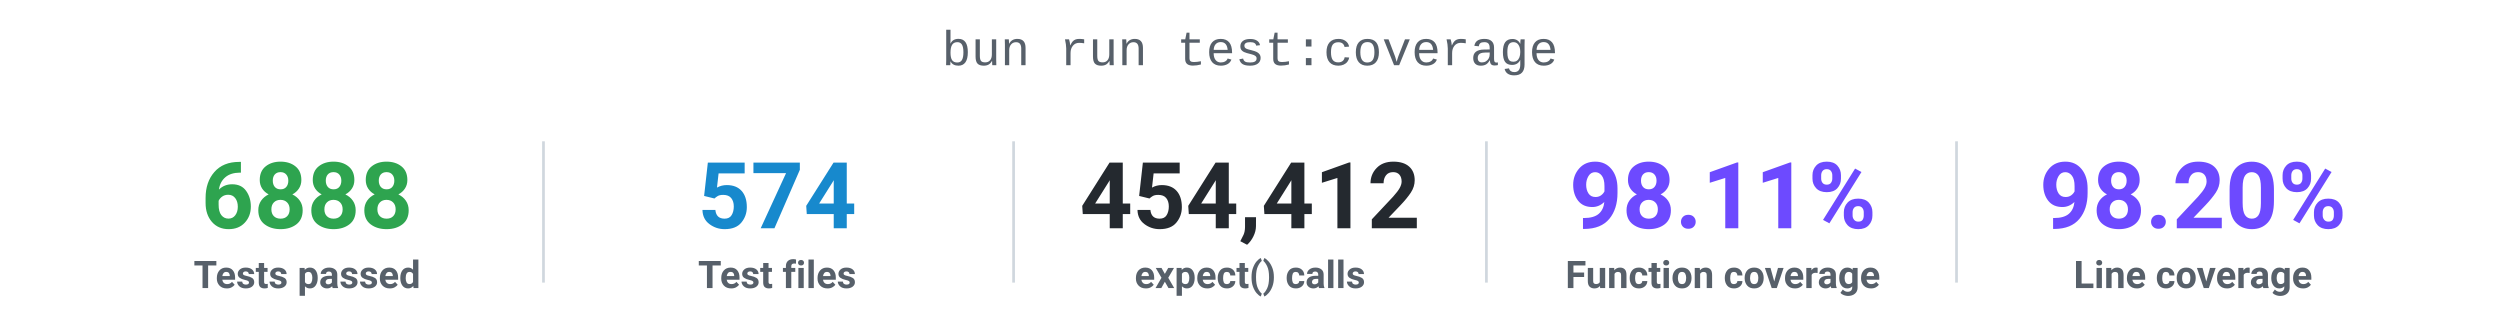
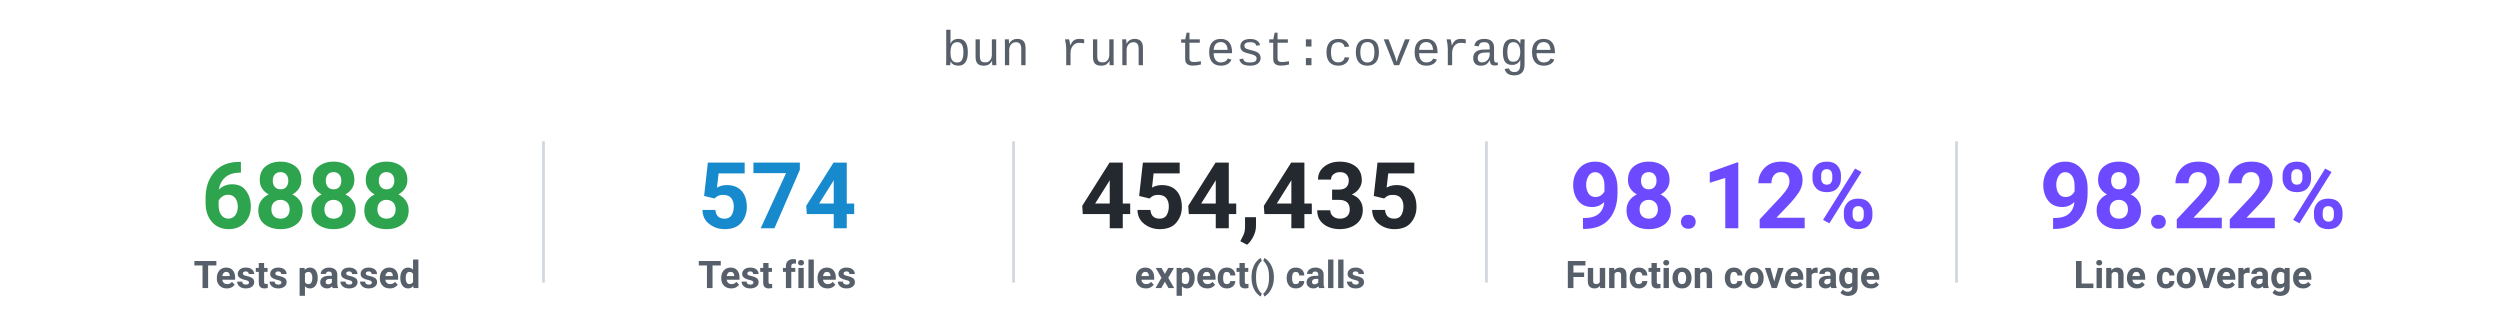
- <svg xmlns="http://www.w3.org/2000/svg" viewBox="0 0 920 122" width="920" height="122" role="img" aria-label="bun run test:coverage — 6888 tests passed, 574 test files, 454,412 expect() calls, 98.11% function coverage, 98.20% line coverage">
+ <svg xmlns="http://www.w3.org/2000/svg" viewBox="0 0 920 122" width="920" height="122" role="img" aria-label="bun run test:coverage — 6888 tests passed, 574 test files, 454,435 expect() calls, 98.12% function coverage, 98.22% line coverage">
  <style>
    .cmd { font-family: ui-monospace, SFMono-Regular, 'SF Mono', Menlo, Consolas, 'Liberation Mono', monospace; font-weight: 500; font-size: 18px; }
    .val { font-family: system-ui, -apple-system, BlinkMacSystemFont, 'Segoe UI', Roboto, sans-serif; font-weight: 700; font-size: 34px; }
    .lbl { font-family: system-ui, -apple-system, BlinkMacSystemFont, 'Segoe UI', Roboto, sans-serif; font-weight: 600; font-size: 14px; }
  </style>
  <text x="460" y="24" text-anchor="middle" class="cmd" fill="#57606a">bun run test:coverage</text>
  <line x1="200" y1="52" x2="200" y2="104" stroke="#d0d7de" stroke-width="1" />
  <line x1="373" y1="52" x2="373" y2="104" stroke="#d0d7de" stroke-width="1" />
  <line x1="547" y1="52" x2="547" y2="104" stroke="#d0d7de" stroke-width="1" />
  <line x1="720" y1="52" x2="720" y2="104" stroke="#d0d7de" stroke-width="1" />
  <text x="113" y="84" text-anchor="middle" class="val" fill="#2ea44f">6888</text>
  <text x="113" y="106" text-anchor="middle" class="lbl" fill="#57606a">Tests passed</text>
  <text x="286" y="84" text-anchor="middle" class="val" fill="#1789cd">574</text>
  <text x="286" y="106" text-anchor="middle" class="lbl" fill="#57606a">Test files</text>
-   <text x="460" y="84" text-anchor="middle" class="val" fill="#24292f">454,412</text>
+   <text x="460" y="84" text-anchor="middle" class="val" fill="#24292f">454,435</text>
  <text x="460" y="106" text-anchor="middle" class="lbl" fill="#57606a">expect() calls</text>
-   <text x="634" y="84" text-anchor="middle" class="val" fill="#6d4aff">98.11%</text>
+   <text x="634" y="84" text-anchor="middle" class="val" fill="#6d4aff">98.12%</text>
  <text x="634" y="106" text-anchor="middle" class="lbl" fill="#57606a">Function coverage</text>
-   <text x="807" y="84" text-anchor="middle" class="val" fill="#6d4aff">98.20%</text>
+   <text x="807" y="84" text-anchor="middle" class="val" fill="#6d4aff">98.22%</text>
  <text x="807" y="106" text-anchor="middle" class="lbl" fill="#57606a">Line coverage</text>
</svg>
